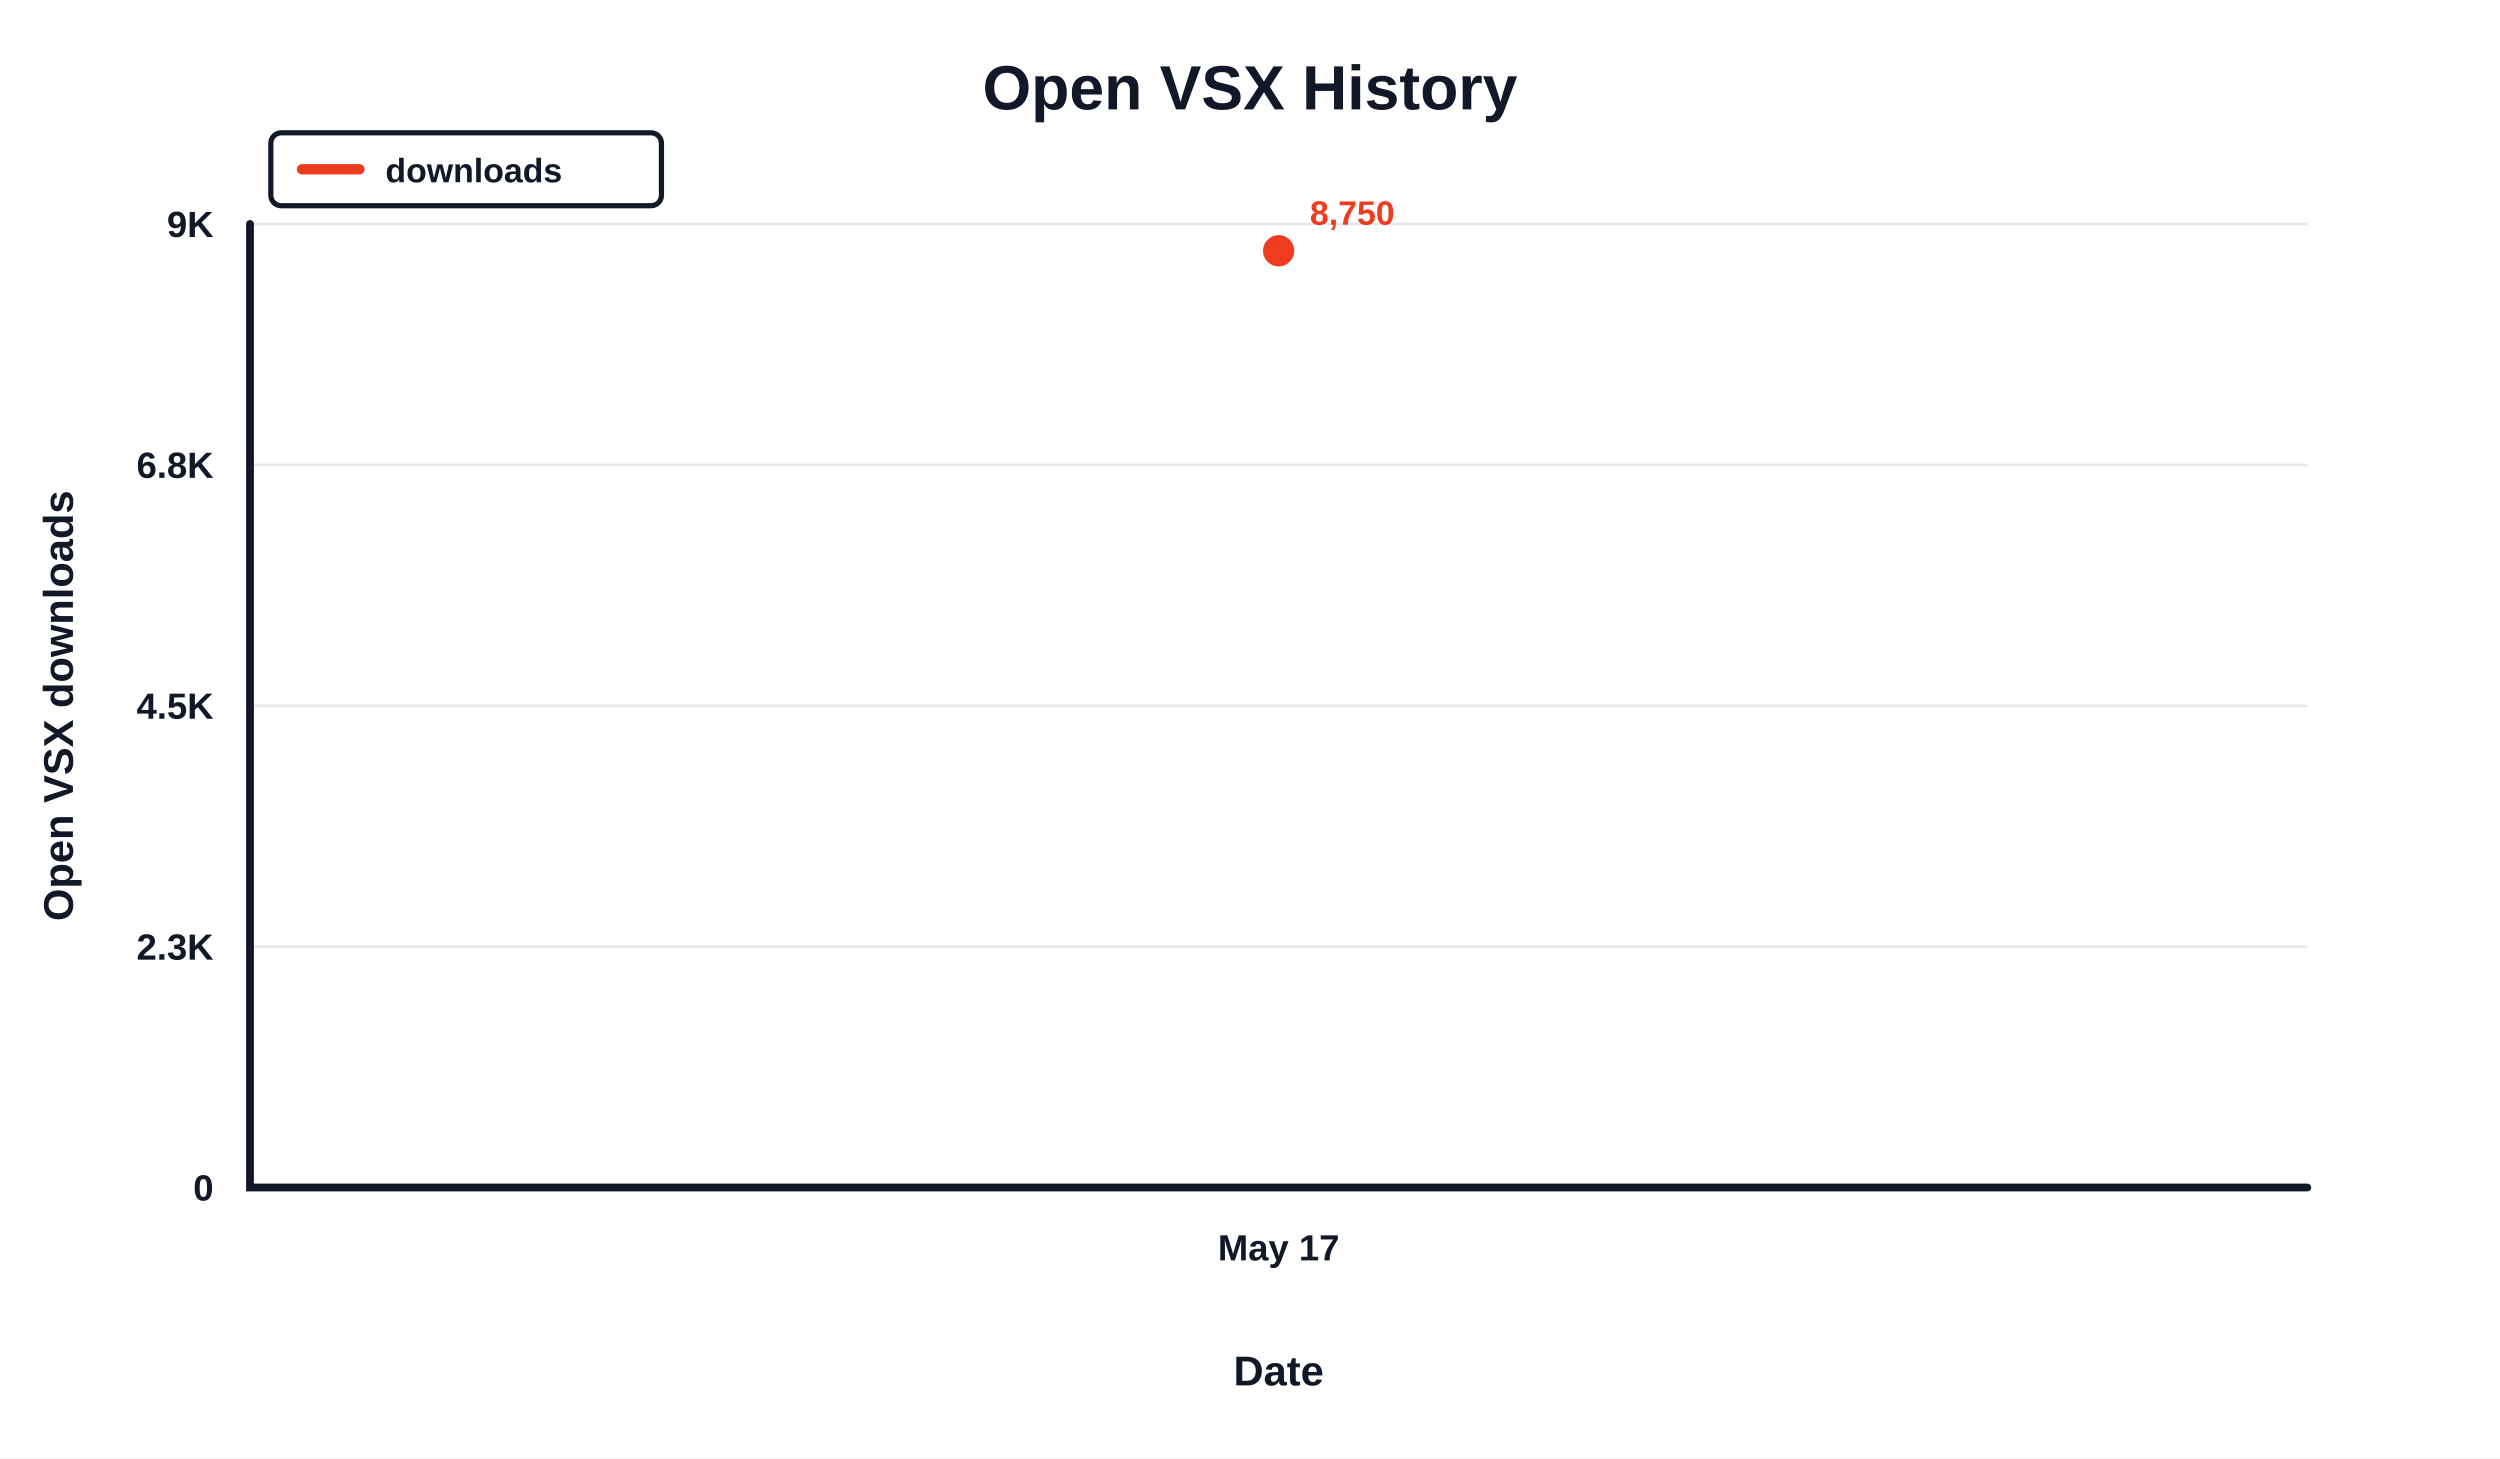
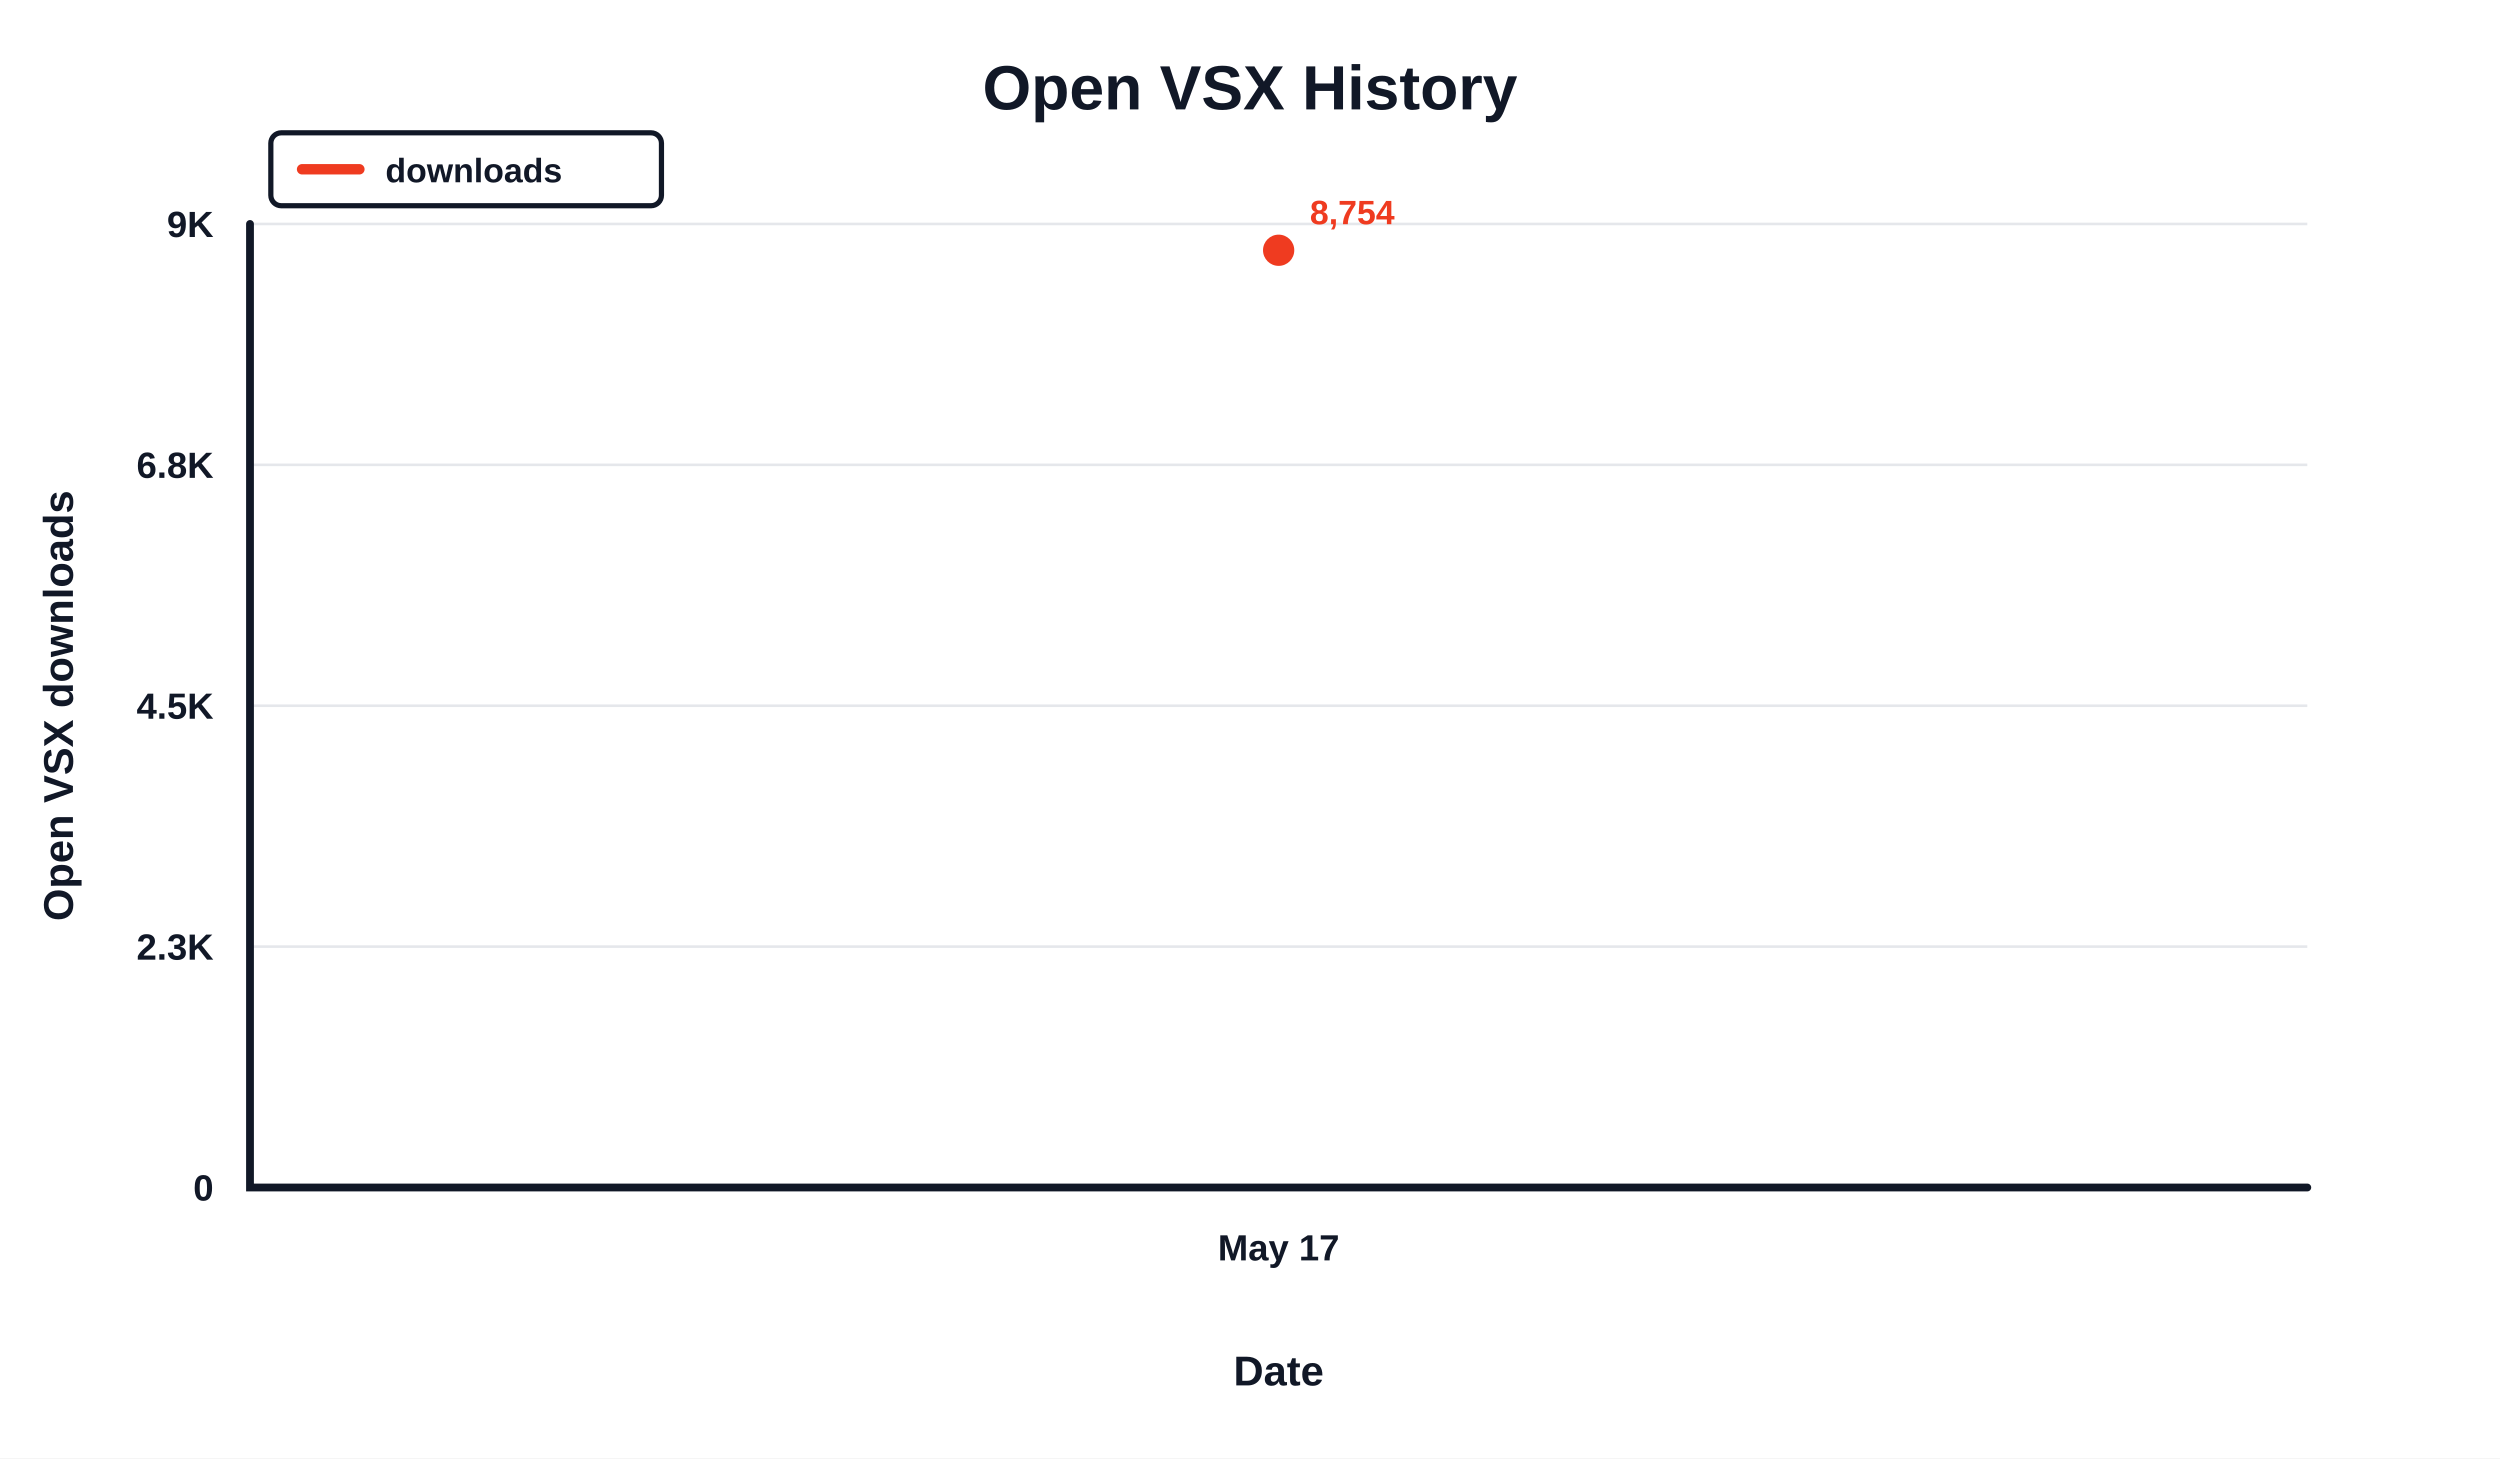
<svg xmlns="http://www.w3.org/2000/svg" width="960" height="560" viewBox="0 0 960 560" role="img" aria-label="winterdrive.virtual-tabs Open VSX History line chart">
  <rect width="960" height="560" fill="#ffffff" />
  <text x="480" y="42" text-anchor="middle" font-family="Segoe UI, Arial, sans-serif" font-size="24" font-weight="700" fill="#111827">Open VSX History</text>
  <g transform="translate(104,64)">
    <rect x="0" y="-13" width="150" height="28" rx="4" fill="#ffffff" stroke="#111827" stroke-width="2" />
    <line x1="12" y1="1" x2="34" y2="1" stroke="#ef3b20" stroke-width="4" stroke-linecap="round" />
    <text x="44" y="6" font-family="Segoe UI, Arial, sans-serif" font-size="13" font-weight="600" fill="#111827">downloads</text>
  </g>
  <line x1="96" y1="456.0" x2="886" y2="456.0" stroke="#e5e7eb" stroke-width="1" />
  <text x="82" y="461.0" text-anchor="end" font-family="Segoe UI, Arial, sans-serif" font-size="14" font-weight="600" fill="#111827">0</text>
  <line x1="96" y1="363.5" x2="886" y2="363.5" stroke="#e5e7eb" stroke-width="1" />
  <text x="82" y="368.5" text-anchor="end" font-family="Segoe UI, Arial, sans-serif" font-size="14" font-weight="600" fill="#111827">2.3K</text>
  <line x1="96" y1="271.0" x2="886" y2="271.0" stroke="#e5e7eb" stroke-width="1" />
  <text x="82" y="276.0" text-anchor="end" font-family="Segoe UI, Arial, sans-serif" font-size="14" font-weight="600" fill="#111827">4.5K</text>
  <line x1="96" y1="178.5" x2="886" y2="178.5" stroke="#e5e7eb" stroke-width="1" />
  <text x="82" y="183.5" text-anchor="end" font-family="Segoe UI, Arial, sans-serif" font-size="14" font-weight="600" fill="#111827">6.8K</text>
  <line x1="96" y1="86.0" x2="886" y2="86.0" stroke="#e5e7eb" stroke-width="1" />
  <text x="82" y="91.0" text-anchor="end" font-family="Segoe UI, Arial, sans-serif" font-size="14" font-weight="600" fill="#111827">9K</text>
  <path d="M96,86 L96,456 L886,456" fill="none" stroke="#111827" stroke-width="3" stroke-linecap="round" />
-   <circle cx="491.0" cy="96.3" r="6" fill="#ef3b20" />
-   <text x="503.0" y="86.3" font-family="Segoe UI, Arial, sans-serif" font-size="13" font-weight="700" fill="#ef3b20">8,750</text>
+   <circle cx="491.0" cy="96.1" r="6" fill="#ef3b20" />
+   <text x="503.0" y="86.1" font-family="Segoe UI, Arial, sans-serif" font-size="13" font-weight="700" fill="#ef3b20">8,754</text>
  <text x="491.0" y="484" text-anchor="middle" font-family="Segoe UI, Arial, sans-serif" font-size="14" font-weight="600" fill="#111827">May 17</text>
  <text x="491" y="532" text-anchor="middle" font-family="Segoe UI, Arial, sans-serif" font-size="16" font-weight="600" fill="#111827">Date</text>
  <text transform="translate(28 271) rotate(-90)" text-anchor="middle" font-family="Segoe UI, Arial, sans-serif" font-size="16" font-weight="600" fill="#111827">Open VSX downloads</text>
</svg>
